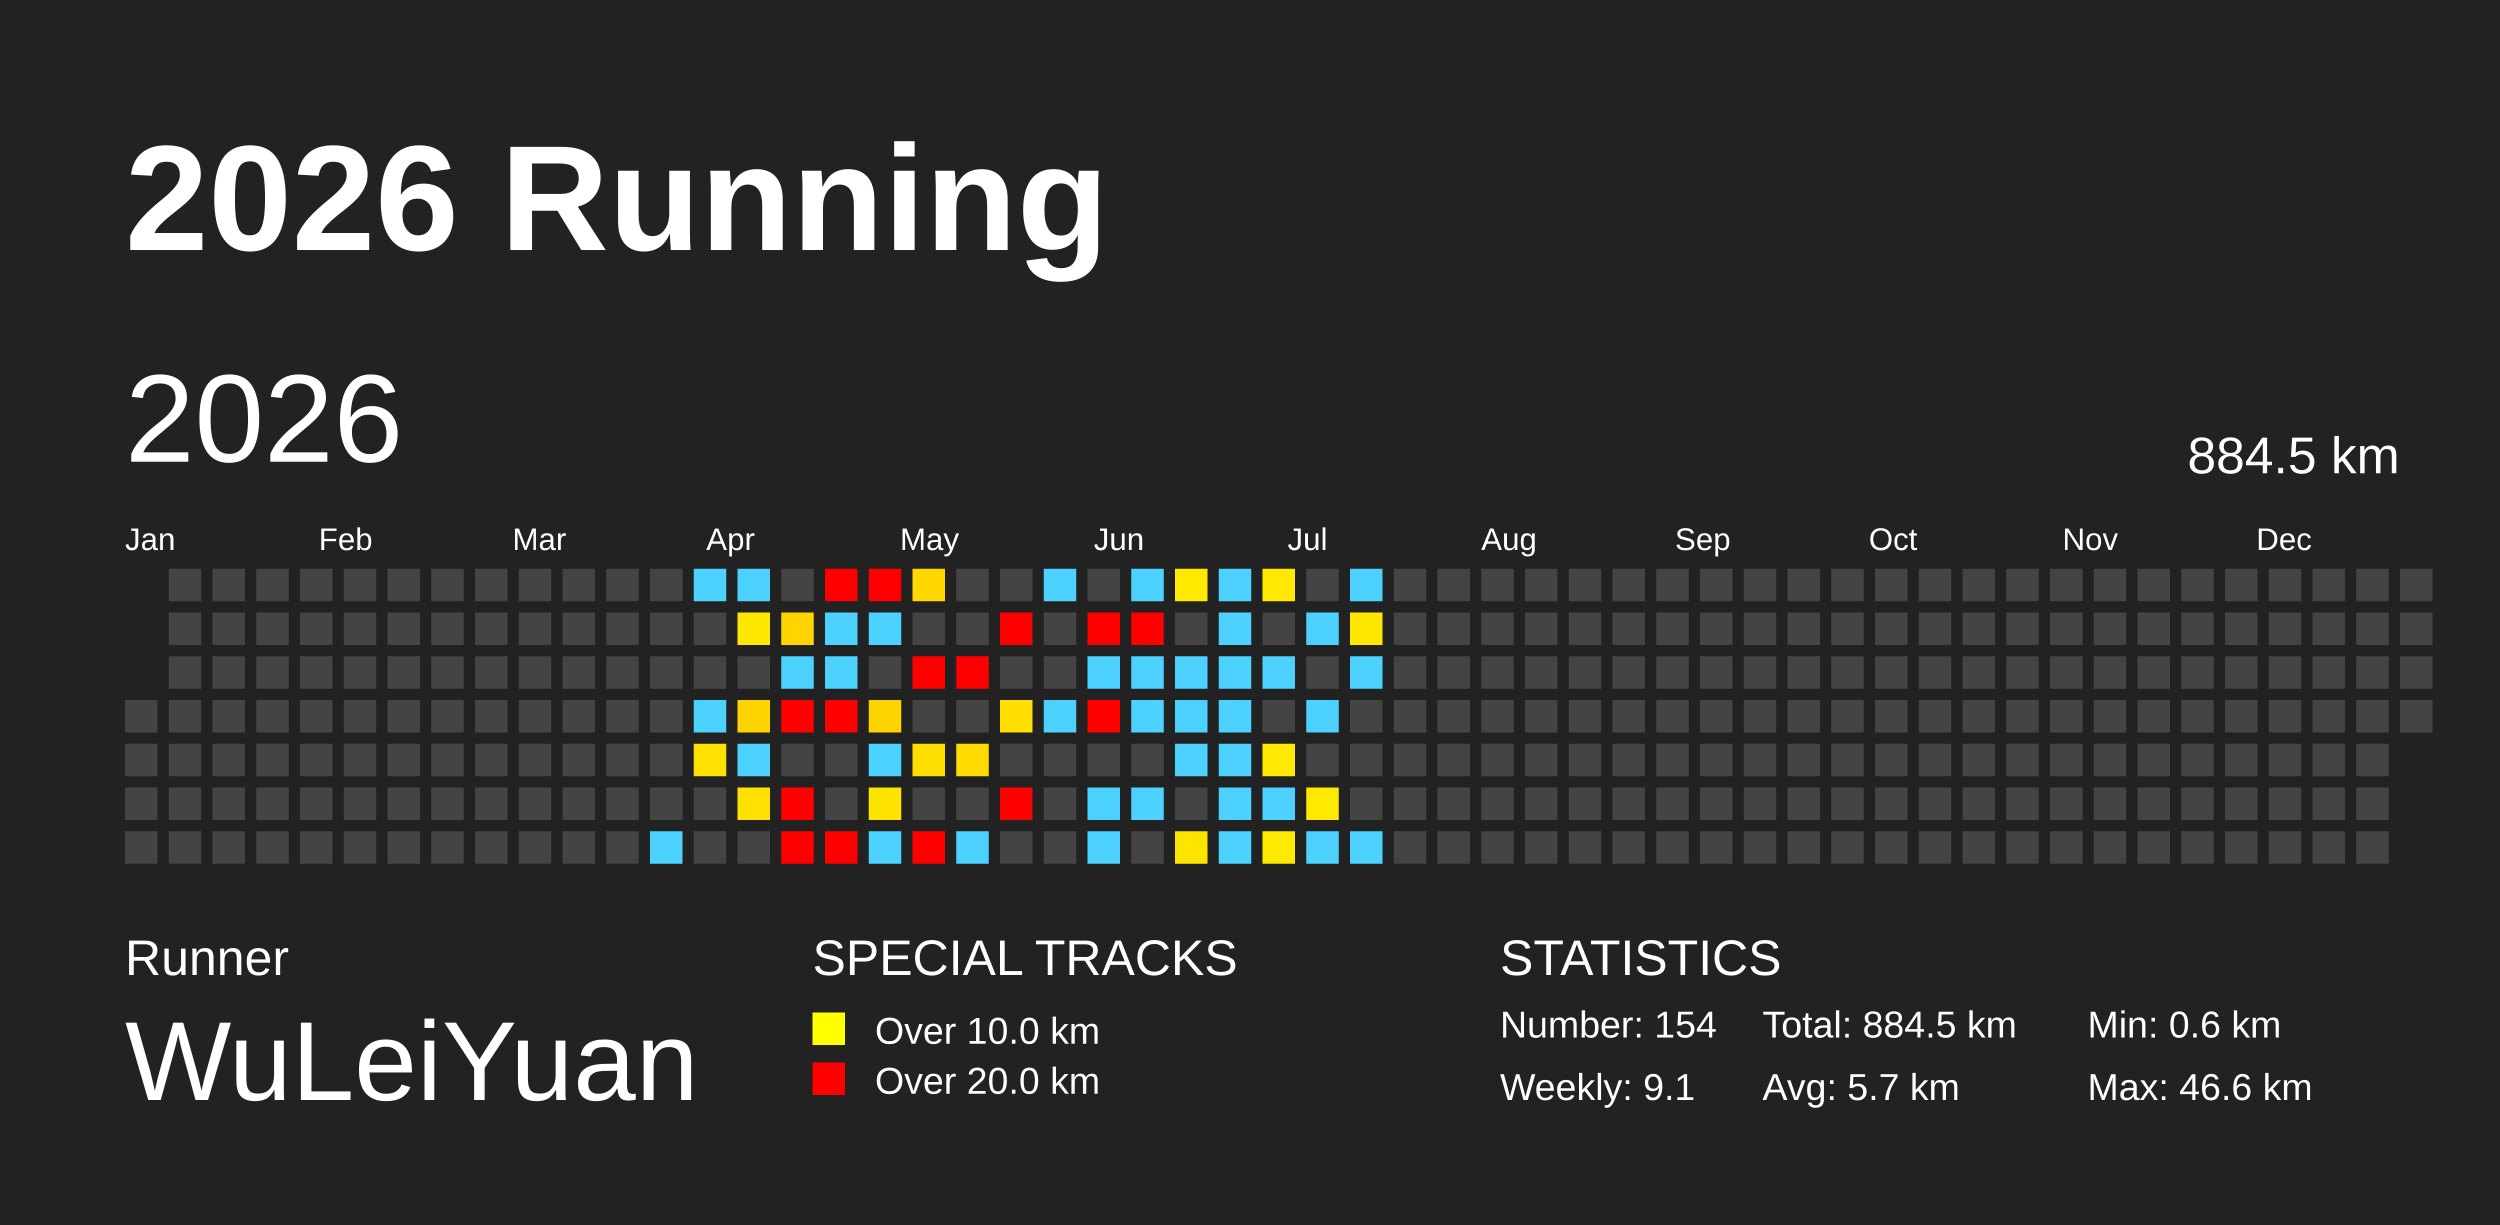
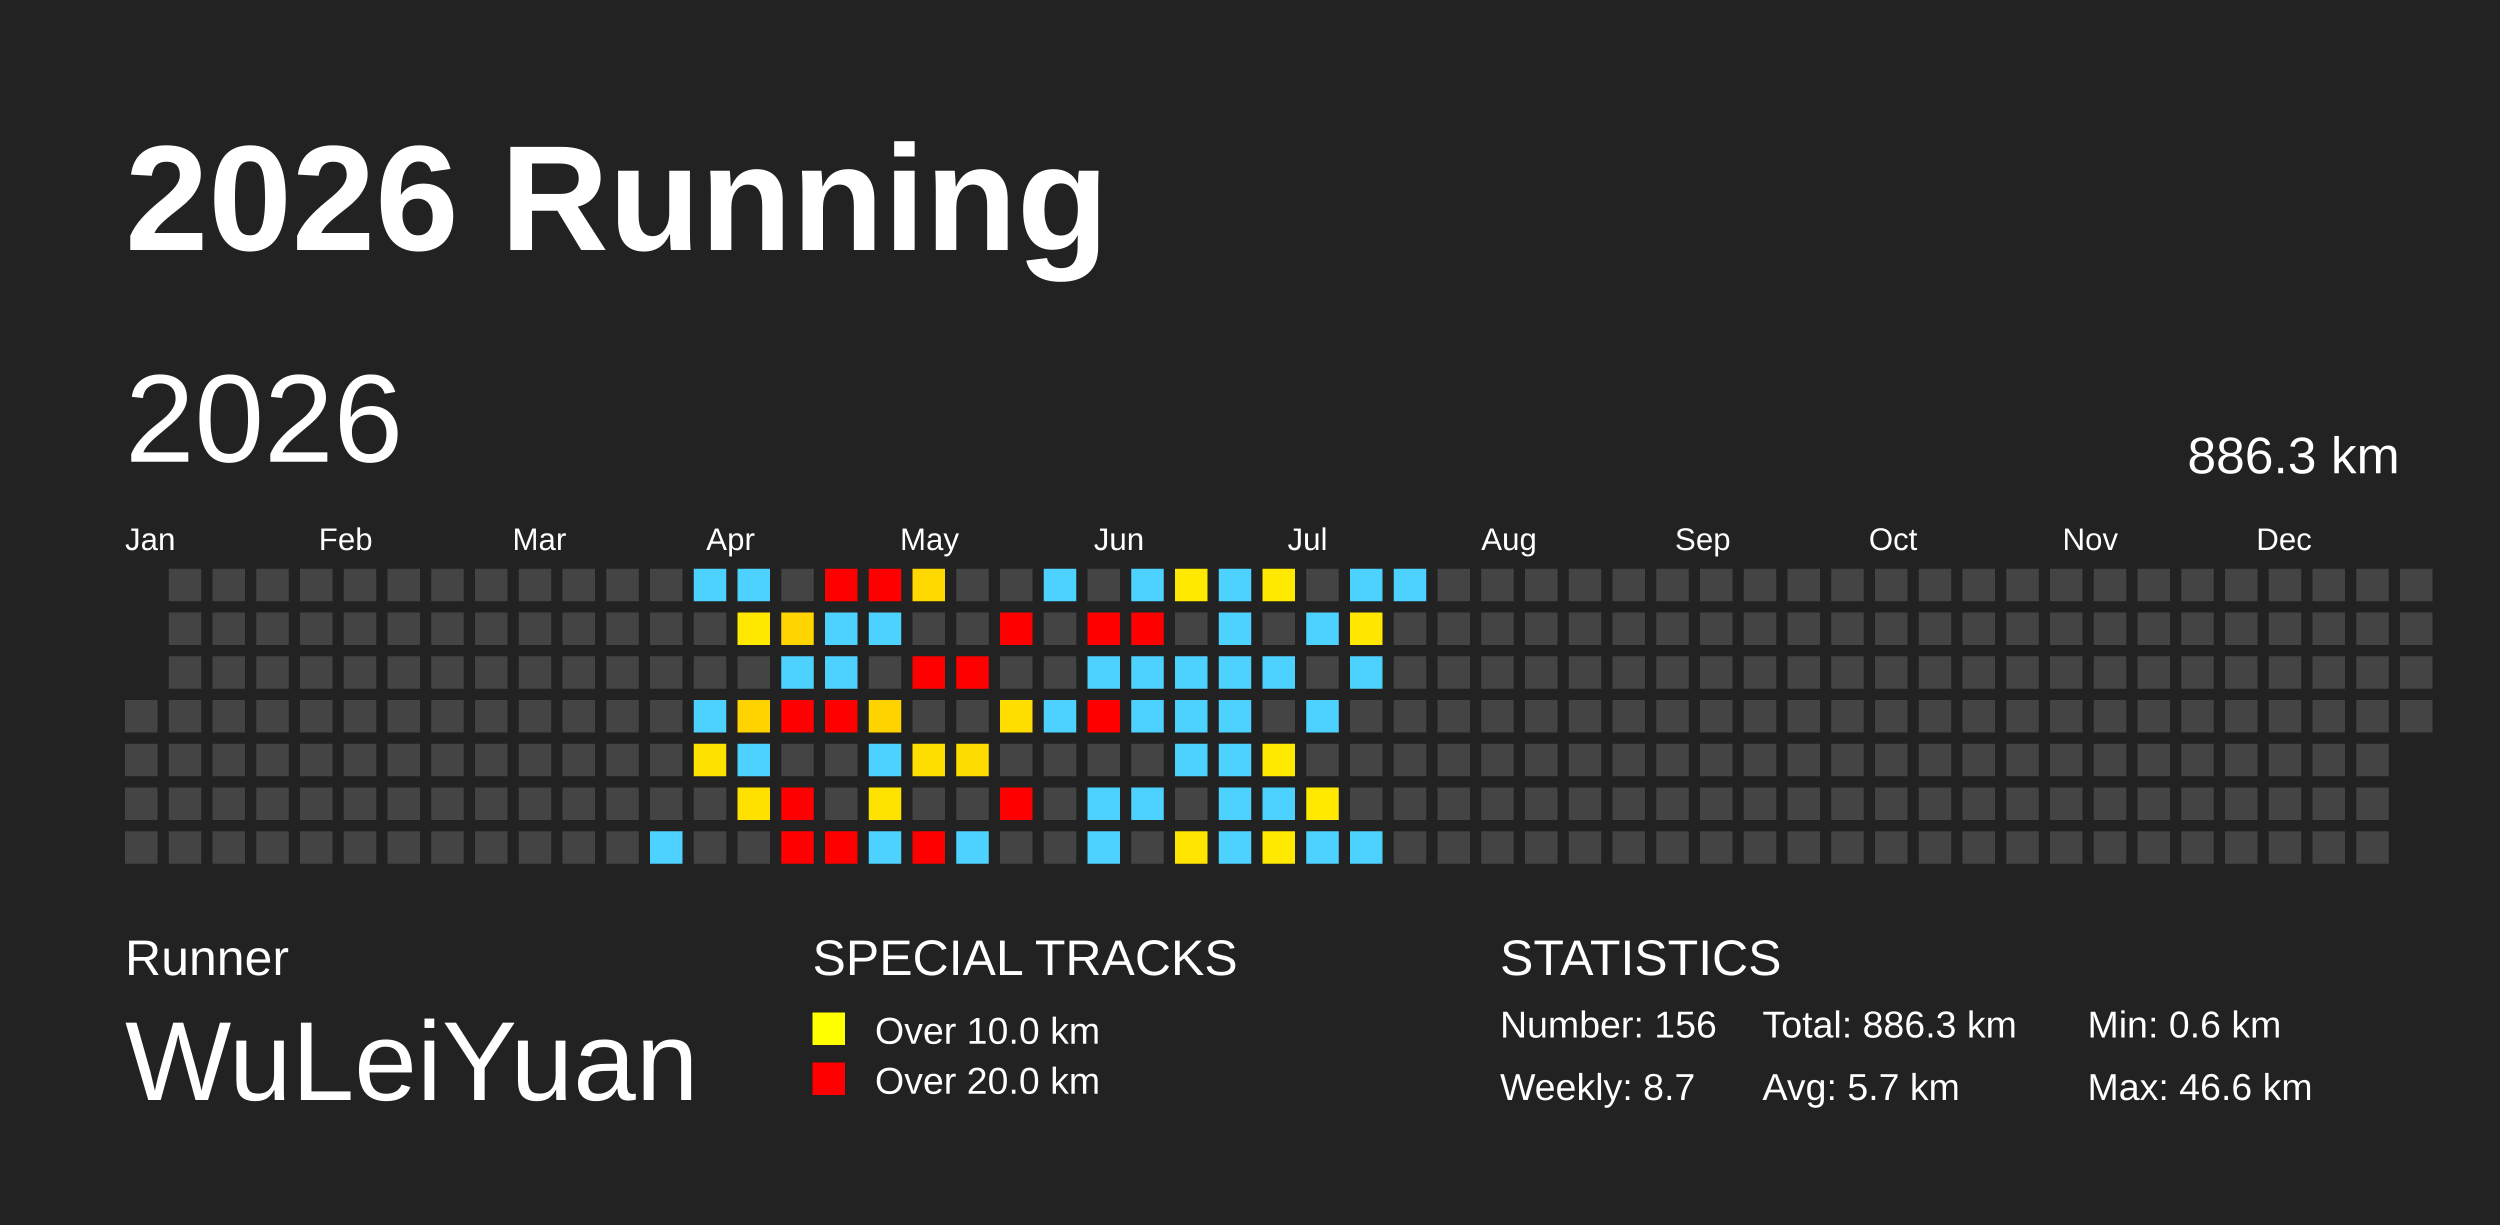
<svg xmlns="http://www.w3.org/2000/svg" baseProfile="full" height="98mm" version="1.1" viewBox="0,0,200,98" width="200mm">
  <defs />
  <rect fill="#222222" height="98" width="200" x="0" y="0" />
  <text fill="#FFFFFF" style="font-size:12px; font-family:Arial; font-weight:bold;" x="10" y="20">2026 Running</text>
  <text fill="#FFFFFF" style="font-size:4px; font-family:Arial" x="10" y="78">Runner</text>
  <text fill="#FFFFFF" style="font-size:9px; font-family:Arial" x="10" y="88">WuLeiYuan</text>
  <text fill="#FFFFFF" style="font-size:4px; font-family:Arial" x="65" y="78">SPECIAL TRACKS</text>
  <rect fill="yellow" height="2.6" width="2.6" x="65" y="81" />
  <text fill="#FFFFFF" style="font-size:3px; font-family:Arial" x="70" y="83.5">Over 10.0 km</text>
  <rect fill="red" height="2.6" width="2.6" x="65" y="85" />
  <text fill="#FFFFFF" style="font-size:3px; font-family:Arial" x="70" y="87.5">Over 20.0 km</text>
  <text fill="#FFFFFF" style="font-size:4px; font-family:Arial" x="120" y="78">STATISTICS</text>
-   <text fill="#FFFFFF" style="font-size:3px; font-family:Arial" x="120" y="83">Number: 154</text>
-   <text fill="#FFFFFF" style="font-size:3px; font-family:Arial" x="120" y="88">Weekly: 9.1</text>
-   <text fill="#FFFFFF" style="font-size:3px; font-family:Arial" x="141" y="83">Total: 884.5 km</text>
+   <text fill="#FFFFFF" style="font-size:3px; font-family:Arial" x="120" y="83">Number: 156</text>
+   <text fill="#FFFFFF" style="font-size:3px; font-family:Arial" x="120" y="88">Weekly: 8.7</text>
+   <text fill="#FFFFFF" style="font-size:3px; font-family:Arial" x="141" y="83">Total: 886.3 km</text>
  <text fill="#FFFFFF" style="font-size:3px; font-family:Arial" x="141" y="88">Avg: 5.7 km</text>
  <text fill="#FFFFFF" style="font-size:3px; font-family:Arial" x="167" y="83">Min: 0.6 km</text>
  <text fill="#FFFFFF" style="font-size:3px; font-family:Arial" x="167" y="88">Max: 46.6 km</text>
  <text dominant-baseline="hanging" fill="#FFFFFF" style="font-size:10.0px; font-family:Arial;" x="10" y="30">2026</text>
-   <text dominant-baseline="hanging" fill="#FFFFFF" style="font-size:4.125px; font-family:Arial;" x="175" y="35">884.5 km</text>
+   <text dominant-baseline="hanging" fill="#FFFFFF" style="font-size:4.125px; font-family:Arial;" x="175" y="35">886.3 km</text>
  <text fill="#FFFFFF" style="font-size:2.5px; font-family:Arial" x="10.0" y="44">Jan</text>
  <text fill="#FFFFFF" style="font-size:2.5px; font-family:Arial" x="25.5" y="44">Feb</text>
  <text fill="#FFFFFF" style="font-size:2.5px; font-family:Arial" x="41.0" y="44">Mar</text>
  <text fill="#FFFFFF" style="font-size:2.5px; font-family:Arial" x="56.5" y="44">Apr</text>
  <text fill="#FFFFFF" style="font-size:2.5px; font-family:Arial" x="72.0" y="44">May</text>
  <text fill="#FFFFFF" style="font-size:2.5px; font-family:Arial" x="87.5" y="44">Jun</text>
  <text fill="#FFFFFF" style="font-size:2.5px; font-family:Arial" x="103.0" y="44">Jul</text>
  <text fill="#FFFFFF" style="font-size:2.5px; font-family:Arial" x="118.5" y="44">Aug</text>
  <text fill="#FFFFFF" style="font-size:2.5px; font-family:Arial" x="134.0" y="44">Sep</text>
  <text fill="#FFFFFF" style="font-size:2.5px; font-family:Arial" x="149.5" y="44">Oct</text>
  <text fill="#FFFFFF" style="font-size:2.5px; font-family:Arial" x="165.0" y="44">Nov</text>
  <text fill="#FFFFFF" style="font-size:2.5px; font-family:Arial" x="180.5" y="44">Dec</text>
  <rect fill="#444444" height="2.6" width="2.6" x="10.0" y="56.0" />
  <rect fill="#444444" height="2.6" width="2.6" x="10.0" y="59.5" />
  <rect fill="#444444" height="2.6" width="2.6" x="10.0" y="63.0" />
  <rect fill="#444444" height="2.6" width="2.6" x="10.0" y="66.5" />
  <rect fill="#444444" height="2.6" width="2.6" x="13.5" y="45.5" />
  <rect fill="#444444" height="2.6" width="2.6" x="13.5" y="49.0" />
  <rect fill="#444444" height="2.6" width="2.6" x="13.5" y="52.5" />
  <rect fill="#444444" height="2.6" width="2.6" x="13.5" y="56.0" />
  <rect fill="#444444" height="2.6" width="2.6" x="13.5" y="59.5" />
  <rect fill="#444444" height="2.6" width="2.6" x="13.5" y="63.0" />
  <rect fill="#444444" height="2.6" width="2.6" x="13.5" y="66.5" />
  <rect fill="#444444" height="2.6" width="2.6" x="17.0" y="45.5" />
  <rect fill="#444444" height="2.6" width="2.6" x="17.0" y="49.0" />
  <rect fill="#444444" height="2.6" width="2.6" x="17.0" y="52.5" />
  <rect fill="#444444" height="2.6" width="2.6" x="17.0" y="56.0" />
  <rect fill="#444444" height="2.6" width="2.6" x="17.0" y="59.5" />
  <rect fill="#444444" height="2.6" width="2.6" x="17.0" y="63.0" />
  <rect fill="#444444" height="2.6" width="2.6" x="17.0" y="66.5" />
  <rect fill="#444444" height="2.6" width="2.6" x="20.5" y="45.5" />
  <rect fill="#444444" height="2.6" width="2.6" x="20.5" y="49.0" />
  <rect fill="#444444" height="2.6" width="2.6" x="20.5" y="52.5" />
  <rect fill="#444444" height="2.6" width="2.6" x="20.5" y="56.0" />
  <rect fill="#444444" height="2.6" width="2.6" x="20.5" y="59.5" />
  <rect fill="#444444" height="2.6" width="2.6" x="20.5" y="63.0" />
  <rect fill="#444444" height="2.6" width="2.6" x="20.5" y="66.5" />
  <rect fill="#444444" height="2.6" width="2.6" x="24.0" y="45.5" />
  <rect fill="#444444" height="2.6" width="2.6" x="24.0" y="49.0" />
  <rect fill="#444444" height="2.6" width="2.6" x="24.0" y="52.5" />
  <rect fill="#444444" height="2.6" width="2.6" x="24.0" y="56.0" />
  <rect fill="#444444" height="2.6" width="2.6" x="24.0" y="59.5" />
  <rect fill="#444444" height="2.6" width="2.6" x="24.0" y="63.0" />
  <rect fill="#444444" height="2.6" width="2.6" x="24.0" y="66.5" />
  <rect fill="#444444" height="2.6" width="2.6" x="27.5" y="45.5" />
  <rect fill="#444444" height="2.6" width="2.6" x="27.5" y="49.0" />
  <rect fill="#444444" height="2.6" width="2.6" x="27.5" y="52.5" />
  <rect fill="#444444" height="2.6" width="2.6" x="27.5" y="56.0" />
  <rect fill="#444444" height="2.6" width="2.6" x="27.5" y="59.5" />
  <rect fill="#444444" height="2.6" width="2.6" x="27.5" y="63.0" />
  <rect fill="#444444" height="2.6" width="2.6" x="27.5" y="66.5" />
  <rect fill="#444444" height="2.6" width="2.6" x="31.0" y="45.5" />
  <rect fill="#444444" height="2.6" width="2.6" x="31.0" y="49.0" />
  <rect fill="#444444" height="2.6" width="2.6" x="31.0" y="52.5" />
  <rect fill="#444444" height="2.6" width="2.6" x="31.0" y="56.0" />
  <rect fill="#444444" height="2.6" width="2.6" x="31.0" y="59.5" />
  <rect fill="#444444" height="2.6" width="2.6" x="31.0" y="63.0" />
  <rect fill="#444444" height="2.6" width="2.6" x="31.0" y="66.5" />
  <rect fill="#444444" height="2.6" width="2.6" x="34.5" y="45.5" />
  <rect fill="#444444" height="2.6" width="2.6" x="34.5" y="49.0" />
  <rect fill="#444444" height="2.6" width="2.6" x="34.5" y="52.5" />
  <rect fill="#444444" height="2.6" width="2.6" x="34.5" y="56.0" />
  <rect fill="#444444" height="2.6" width="2.6" x="34.5" y="59.5" />
  <rect fill="#444444" height="2.6" width="2.6" x="34.5" y="63.0" />
  <rect fill="#444444" height="2.6" width="2.6" x="34.5" y="66.5" />
  <rect fill="#444444" height="2.6" width="2.6" x="38.0" y="45.5" />
  <rect fill="#444444" height="2.6" width="2.6" x="38.0" y="49.0" />
  <rect fill="#444444" height="2.6" width="2.6" x="38.0" y="52.5" />
  <rect fill="#444444" height="2.6" width="2.6" x="38.0" y="56.0" />
  <rect fill="#444444" height="2.6" width="2.6" x="38.0" y="59.5" />
  <rect fill="#444444" height="2.6" width="2.6" x="38.0" y="63.0" />
  <rect fill="#444444" height="2.6" width="2.6" x="38.0" y="66.5" />
  <rect fill="#444444" height="2.6" width="2.6" x="41.5" y="45.5" />
  <rect fill="#444444" height="2.6" width="2.6" x="41.5" y="49.0" />
  <rect fill="#444444" height="2.6" width="2.6" x="41.5" y="52.5" />
  <rect fill="#444444" height="2.6" width="2.6" x="41.5" y="56.0" />
  <rect fill="#444444" height="2.6" width="2.6" x="41.5" y="59.5" />
  <rect fill="#444444" height="2.6" width="2.6" x="41.5" y="63.0" />
  <rect fill="#444444" height="2.6" width="2.6" x="41.5" y="66.5" />
  <rect fill="#444444" height="2.6" width="2.6" x="45.0" y="45.5" />
  <rect fill="#444444" height="2.6" width="2.6" x="45.0" y="49.0" />
  <rect fill="#444444" height="2.6" width="2.6" x="45.0" y="52.5" />
  <rect fill="#444444" height="2.6" width="2.6" x="45.0" y="56.0" />
  <rect fill="#444444" height="2.6" width="2.6" x="45.0" y="59.5" />
  <rect fill="#444444" height="2.6" width="2.6" x="45.0" y="63.0" />
  <rect fill="#444444" height="2.6" width="2.6" x="45.0" y="66.5" />
  <rect fill="#444444" height="2.6" width="2.6" x="48.5" y="45.5" />
  <rect fill="#444444" height="2.6" width="2.6" x="48.5" y="49.0" />
  <rect fill="#444444" height="2.6" width="2.6" x="48.5" y="52.5" />
  <rect fill="#444444" height="2.6" width="2.6" x="48.5" y="56.0" />
  <rect fill="#444444" height="2.6" width="2.6" x="48.5" y="59.5" />
  <rect fill="#444444" height="2.6" width="2.6" x="48.5" y="63.0" />
  <rect fill="#444444" height="2.6" width="2.6" x="48.5" y="66.5" />
  <rect fill="#444444" height="2.6" width="2.6" x="52.0" y="45.5" />
  <rect fill="#444444" height="2.6" width="2.6" x="52.0" y="49.0" />
  <rect fill="#444444" height="2.6" width="2.6" x="52.0" y="52.5" />
  <rect fill="#444444" height="2.6" width="2.6" x="52.0" y="56.0" />
  <rect fill="#444444" height="2.6" width="2.6" x="52.0" y="59.5" />
  <rect fill="#444444" height="2.6" width="2.6" x="52.0" y="63.0" />
  <rect fill="#4dd2ff" height="2.6" width="2.6" x="52.0" y="66.5" />
  <rect fill="#4dd2ff" height="2.6" width="2.6" x="55.5" y="45.5" />
  <rect fill="#444444" height="2.6" width="2.6" x="55.5" y="49.0" />
  <rect fill="#444444" height="2.6" width="2.6" x="55.5" y="52.5" />
  <rect fill="#4dd2ff" height="2.6" width="2.6" x="55.5" y="56.0" />
  <rect fill="#ffe100" height="2.6" width="2.6" x="55.5" y="59.5" />
  <rect fill="#444444" height="2.6" width="2.6" x="55.5" y="63.0" />
  <rect fill="#444444" height="2.6" width="2.6" x="55.5" y="66.5" />
  <rect fill="#4dd2ff" height="2.6" width="2.6" x="59.0" y="45.5" />
  <rect fill="#ffe800" height="2.6" width="2.6" x="59.0" y="49.0" />
  <rect fill="#444444" height="2.6" width="2.6" x="59.0" y="52.5" />
  <rect fill="#ffd300" height="2.6" width="2.6" x="59.0" y="56.0" />
  <rect fill="#4dd2ff" height="2.6" width="2.6" x="59.0" y="59.5" />
  <rect fill="#ffe100" height="2.6" width="2.6" x="59.0" y="63.0" />
  <rect fill="#444444" height="2.6" width="2.6" x="59.0" y="66.5" />
  <rect fill="#444444" height="2.6" width="2.6" x="62.5" y="45.5" />
  <rect fill="#ffd400" height="2.6" width="2.6" x="62.5" y="49.0" />
  <rect fill="#4dd2ff" height="2.6" width="2.6" x="62.5" y="52.5" />
  <rect fill="red" height="2.6" width="2.6" x="62.5" y="56.0" />
  <rect fill="#444444" height="2.6" width="2.6" x="62.5" y="59.5" />
  <rect fill="red" height="2.6" width="2.6" x="62.5" y="63.0" />
  <rect fill="red" height="2.6" width="2.6" x="62.5" y="66.5" />
  <rect fill="red" height="2.6" width="2.6" x="66.0" y="45.5" />
  <rect fill="#4dd2ff" height="2.6" width="2.6" x="66.0" y="49.0" />
  <rect fill="#4dd2ff" height="2.6" width="2.6" x="66.0" y="52.5" />
  <rect fill="red" height="2.6" width="2.6" x="66.0" y="56.0" />
  <rect fill="#444444" height="2.6" width="2.6" x="66.0" y="59.5" />
  <rect fill="#444444" height="2.6" width="2.6" x="66.0" y="63.0" />
  <rect fill="red" height="2.6" width="2.6" x="66.0" y="66.5" />
  <rect fill="red" height="2.6" width="2.6" x="69.5" y="45.5" />
  <rect fill="#4dd2ff" height="2.6" width="2.6" x="69.5" y="49.0" />
  <rect fill="#444444" height="2.6" width="2.6" x="69.5" y="52.5" />
  <rect fill="#ffd300" height="2.6" width="2.6" x="69.5" y="56.0" />
  <rect fill="#4dd2ff" height="2.6" width="2.6" x="69.5" y="59.5" />
  <rect fill="#ffe300" height="2.6" width="2.6" x="69.5" y="63.0" />
  <rect fill="#4dd2ff" height="2.6" width="2.6" x="69.5" y="66.5" />
  <rect fill="#ffd800" height="2.6" width="2.6" x="73.0" y="45.5" />
  <rect fill="#444444" height="2.6" width="2.6" x="73.0" y="49.0" />
  <rect fill="red" height="2.6" width="2.6" x="73.0" y="52.5" />
  <rect fill="#444444" height="2.6" width="2.6" x="73.0" y="56.0" />
  <rect fill="#ffdf00" height="2.6" width="2.6" x="73.0" y="59.5" />
  <rect fill="#444444" height="2.6" width="2.6" x="73.0" y="63.0" />
  <rect fill="red" height="2.6" width="2.6" x="73.0" y="66.5" />
  <rect fill="#444444" height="2.6" width="2.6" x="76.5" y="45.5" />
  <rect fill="#444444" height="2.6" width="2.6" x="76.5" y="49.0" />
  <rect fill="red" height="2.6" width="2.6" x="76.5" y="52.5" />
  <rect fill="#444444" height="2.6" width="2.6" x="76.5" y="56.0" />
  <rect fill="#ffdc00" height="2.6" width="2.6" x="76.5" y="59.5" />
  <rect fill="#444444" height="2.6" width="2.6" x="76.5" y="63.0" />
  <rect fill="#4dd2ff" height="2.6" width="2.6" x="76.5" y="66.5" />
  <rect fill="#444444" height="2.6" width="2.6" x="80.0" y="45.5" />
  <rect fill="red" height="2.6" width="2.6" x="80.0" y="49.0" />
  <rect fill="#444444" height="2.6" width="2.6" x="80.0" y="52.5" />
  <rect fill="#ffde00" height="2.6" width="2.6" x="80.0" y="56.0" />
  <rect fill="#444444" height="2.6" width="2.6" x="80.0" y="59.5" />
  <rect fill="red" height="2.6" width="2.6" x="80.0" y="63.0" />
  <rect fill="#444444" height="2.6" width="2.6" x="80.0" y="66.5" />
  <rect fill="#4dd2ff" height="2.6" width="2.6" x="83.5" y="45.5" />
  <rect fill="#444444" height="2.6" width="2.6" x="83.5" y="49.0" />
  <rect fill="#444444" height="2.6" width="2.6" x="83.5" y="52.5" />
  <rect fill="#4dd2ff" height="2.6" width="2.6" x="83.5" y="56.0" />
  <rect fill="#444444" height="2.6" width="2.6" x="83.5" y="59.5" />
  <rect fill="#444444" height="2.6" width="2.6" x="83.5" y="63.0" />
  <rect fill="#444444" height="2.6" width="2.6" x="83.5" y="66.5" />
  <rect fill="#444444" height="2.6" width="2.6" x="87.0" y="45.5" />
  <rect fill="red" height="2.6" width="2.6" x="87.0" y="49.0" />
  <rect fill="#4dd2ff" height="2.6" width="2.6" x="87.0" y="52.5" />
  <rect fill="red" height="2.6" width="2.6" x="87.0" y="56.0" />
  <rect fill="#444444" height="2.6" width="2.6" x="87.0" y="59.5" />
  <rect fill="#4dd2ff" height="2.6" width="2.6" x="87.0" y="63.0" />
  <rect fill="#4dd2ff" height="2.6" width="2.6" x="87.0" y="66.5" />
  <rect fill="#4dd2ff" height="2.6" width="2.6" x="90.5" y="45.5" />
  <rect fill="red" height="2.6" width="2.6" x="90.5" y="49.0" />
  <rect fill="#4dd2ff" height="2.6" width="2.6" x="90.5" y="52.5" />
  <rect fill="#4dd2ff" height="2.6" width="2.6" x="90.5" y="56.0" />
  <rect fill="#444444" height="2.6" width="2.6" x="90.5" y="59.5" />
  <rect fill="#4dd2ff" height="2.6" width="2.6" x="90.5" y="63.0" />
  <rect fill="#444444" height="2.6" width="2.6" x="90.5" y="66.5" />
  <rect fill="#ffe900" height="2.6" width="2.6" x="94.0" y="45.5" />
  <rect fill="#444444" height="2.6" width="2.6" x="94.0" y="49.0" />
  <rect fill="#4dd2ff" height="2.6" width="2.6" x="94.0" y="52.5" />
  <rect fill="#4dd2ff" height="2.6" width="2.6" x="94.0" y="56.0" />
  <rect fill="#4dd2ff" height="2.6" width="2.6" x="94.0" y="59.5" />
  <rect fill="#444444" height="2.6" width="2.6" x="94.0" y="63.0" />
  <rect fill="#ffe400" height="2.6" width="2.6" x="94.0" y="66.5" />
  <rect fill="#4dd2ff" height="2.6" width="2.6" x="97.5" y="45.5" />
  <rect fill="#4dd2ff" height="2.6" width="2.6" x="97.5" y="49.0" />
  <rect fill="#4dd2ff" height="2.6" width="2.6" x="97.5" y="52.5" />
  <rect fill="#4dd2ff" height="2.6" width="2.6" x="97.5" y="56.0" />
  <rect fill="#4dd2ff" height="2.6" width="2.6" x="97.5" y="59.5" />
  <rect fill="#4dd2ff" height="2.6" width="2.6" x="97.5" y="63.0" />
  <rect fill="#4dd2ff" height="2.6" width="2.6" x="97.5" y="66.5" />
  <rect fill="#ffe900" height="2.6" width="2.6" x="101.0" y="45.5" />
  <rect fill="#444444" height="2.6" width="2.6" x="101.0" y="49.0" />
  <rect fill="#4dd2ff" height="2.6" width="2.6" x="101.0" y="52.5" />
  <rect fill="#444444" height="2.6" width="2.6" x="101.0" y="56.0" />
  <rect fill="#ffe900" height="2.6" width="2.6" x="101.0" y="59.5" />
  <rect fill="#4dd2ff" height="2.6" width="2.6" x="101.0" y="63.0" />
  <rect fill="#ffe900" height="2.6" width="2.6" x="101.0" y="66.5" />
  <rect fill="#444444" height="2.6" width="2.6" x="104.5" y="45.5" />
  <rect fill="#4dd2ff" height="2.6" width="2.6" x="104.5" y="49.0" />
  <rect fill="#444444" height="2.6" width="2.6" x="104.5" y="52.5" />
  <rect fill="#4dd2ff" height="2.6" width="2.6" x="104.5" y="56.0" />
  <rect fill="#444444" height="2.6" width="2.6" x="104.5" y="59.5" />
  <rect fill="#ffe900" height="2.6" width="2.6" x="104.5" y="63.0" />
  <rect fill="#4dd2ff" height="2.6" width="2.6" x="104.5" y="66.5" />
  <rect fill="#4dd2ff" height="2.6" width="2.6" x="108.0" y="45.5" />
  <rect fill="#ffe700" height="2.6" width="2.6" x="108.0" y="49.0" />
  <rect fill="#4dd2ff" height="2.6" width="2.6" x="108.0" y="52.5" />
  <rect fill="#444444" height="2.6" width="2.6" x="108.0" y="56.0" />
  <rect fill="#444444" height="2.6" width="2.6" x="108.0" y="59.5" />
  <rect fill="#444444" height="2.6" width="2.6" x="108.0" y="63.0" />
  <rect fill="#4dd2ff" height="2.6" width="2.6" x="108.0" y="66.5" />
-   <rect fill="#444444" height="2.6" width="2.6" x="111.5" y="45.5" />
+   <rect fill="#4dd2ff" height="2.6" width="2.6" x="111.5" y="45.5" />
  <rect fill="#444444" height="2.6" width="2.6" x="111.5" y="49.0" />
  <rect fill="#444444" height="2.6" width="2.6" x="111.5" y="52.5" />
  <rect fill="#444444" height="2.6" width="2.6" x="111.5" y="56.0" />
  <rect fill="#444444" height="2.6" width="2.6" x="111.5" y="59.5" />
  <rect fill="#444444" height="2.6" width="2.6" x="111.5" y="63.0" />
  <rect fill="#444444" height="2.6" width="2.6" x="111.5" y="66.5" />
  <rect fill="#444444" height="2.6" width="2.6" x="115.0" y="45.5" />
  <rect fill="#444444" height="2.6" width="2.6" x="115.0" y="49.0" />
  <rect fill="#444444" height="2.6" width="2.6" x="115.0" y="52.5" />
  <rect fill="#444444" height="2.6" width="2.6" x="115.0" y="56.0" />
  <rect fill="#444444" height="2.6" width="2.6" x="115.0" y="59.5" />
  <rect fill="#444444" height="2.6" width="2.6" x="115.0" y="63.0" />
  <rect fill="#444444" height="2.6" width="2.6" x="115.0" y="66.5" />
  <rect fill="#444444" height="2.6" width="2.6" x="118.5" y="45.5" />
  <rect fill="#444444" height="2.6" width="2.6" x="118.5" y="49.0" />
  <rect fill="#444444" height="2.6" width="2.6" x="118.5" y="52.5" />
  <rect fill="#444444" height="2.6" width="2.6" x="118.5" y="56.0" />
  <rect fill="#444444" height="2.6" width="2.6" x="118.5" y="59.5" />
  <rect fill="#444444" height="2.6" width="2.6" x="118.5" y="63.0" />
  <rect fill="#444444" height="2.6" width="2.6" x="118.5" y="66.5" />
  <rect fill="#444444" height="2.6" width="2.6" x="122.0" y="45.5" />
  <rect fill="#444444" height="2.6" width="2.6" x="122.0" y="49.0" />
  <rect fill="#444444" height="2.6" width="2.6" x="122.0" y="52.5" />
  <rect fill="#444444" height="2.6" width="2.6" x="122.0" y="56.0" />
  <rect fill="#444444" height="2.6" width="2.6" x="122.0" y="59.5" />
  <rect fill="#444444" height="2.6" width="2.6" x="122.0" y="63.0" />
  <rect fill="#444444" height="2.6" width="2.6" x="122.0" y="66.5" />
  <rect fill="#444444" height="2.6" width="2.6" x="125.5" y="45.5" />
  <rect fill="#444444" height="2.6" width="2.6" x="125.5" y="49.0" />
  <rect fill="#444444" height="2.6" width="2.6" x="125.5" y="52.5" />
  <rect fill="#444444" height="2.6" width="2.6" x="125.5" y="56.0" />
  <rect fill="#444444" height="2.6" width="2.6" x="125.5" y="59.5" />
  <rect fill="#444444" height="2.6" width="2.6" x="125.5" y="63.0" />
  <rect fill="#444444" height="2.6" width="2.6" x="125.5" y="66.5" />
  <rect fill="#444444" height="2.6" width="2.6" x="129.0" y="45.5" />
  <rect fill="#444444" height="2.6" width="2.6" x="129.0" y="49.0" />
  <rect fill="#444444" height="2.6" width="2.6" x="129.0" y="52.5" />
  <rect fill="#444444" height="2.6" width="2.6" x="129.0" y="56.0" />
  <rect fill="#444444" height="2.6" width="2.6" x="129.0" y="59.5" />
  <rect fill="#444444" height="2.6" width="2.6" x="129.0" y="63.0" />
  <rect fill="#444444" height="2.6" width="2.6" x="129.0" y="66.5" />
  <rect fill="#444444" height="2.6" width="2.6" x="132.5" y="45.5" />
  <rect fill="#444444" height="2.6" width="2.6" x="132.5" y="49.0" />
  <rect fill="#444444" height="2.6" width="2.6" x="132.5" y="52.5" />
  <rect fill="#444444" height="2.6" width="2.6" x="132.5" y="56.0" />
  <rect fill="#444444" height="2.6" width="2.6" x="132.5" y="59.5" />
  <rect fill="#444444" height="2.6" width="2.6" x="132.5" y="63.0" />
  <rect fill="#444444" height="2.6" width="2.6" x="132.5" y="66.5" />
  <rect fill="#444444" height="2.6" width="2.6" x="136.0" y="45.5" />
  <rect fill="#444444" height="2.6" width="2.6" x="136.0" y="49.0" />
  <rect fill="#444444" height="2.6" width="2.6" x="136.0" y="52.5" />
  <rect fill="#444444" height="2.6" width="2.6" x="136.0" y="56.0" />
  <rect fill="#444444" height="2.6" width="2.6" x="136.0" y="59.5" />
  <rect fill="#444444" height="2.6" width="2.6" x="136.0" y="63.0" />
  <rect fill="#444444" height="2.6" width="2.6" x="136.0" y="66.5" />
  <rect fill="#444444" height="2.6" width="2.6" x="139.5" y="45.5" />
  <rect fill="#444444" height="2.6" width="2.6" x="139.5" y="49.0" />
  <rect fill="#444444" height="2.6" width="2.6" x="139.5" y="52.5" />
  <rect fill="#444444" height="2.6" width="2.6" x="139.5" y="56.0" />
  <rect fill="#444444" height="2.6" width="2.6" x="139.5" y="59.5" />
  <rect fill="#444444" height="2.6" width="2.6" x="139.5" y="63.0" />
  <rect fill="#444444" height="2.6" width="2.6" x="139.5" y="66.5" />
  <rect fill="#444444" height="2.6" width="2.6" x="143.0" y="45.5" />
  <rect fill="#444444" height="2.6" width="2.6" x="143.0" y="49.0" />
  <rect fill="#444444" height="2.6" width="2.6" x="143.0" y="52.5" />
  <rect fill="#444444" height="2.6" width="2.6" x="143.0" y="56.0" />
  <rect fill="#444444" height="2.6" width="2.6" x="143.0" y="59.5" />
  <rect fill="#444444" height="2.6" width="2.6" x="143.0" y="63.0" />
  <rect fill="#444444" height="2.6" width="2.6" x="143.0" y="66.5" />
  <rect fill="#444444" height="2.6" width="2.6" x="146.5" y="45.5" />
  <rect fill="#444444" height="2.6" width="2.6" x="146.5" y="49.0" />
  <rect fill="#444444" height="2.6" width="2.6" x="146.5" y="52.5" />
  <rect fill="#444444" height="2.6" width="2.6" x="146.5" y="56.0" />
  <rect fill="#444444" height="2.6" width="2.6" x="146.5" y="59.5" />
  <rect fill="#444444" height="2.6" width="2.6" x="146.5" y="63.0" />
  <rect fill="#444444" height="2.6" width="2.6" x="146.5" y="66.5" />
  <rect fill="#444444" height="2.6" width="2.6" x="150.0" y="45.5" />
  <rect fill="#444444" height="2.6" width="2.6" x="150.0" y="49.0" />
  <rect fill="#444444" height="2.6" width="2.6" x="150.0" y="52.5" />
  <rect fill="#444444" height="2.6" width="2.6" x="150.0" y="56.0" />
  <rect fill="#444444" height="2.6" width="2.6" x="150.0" y="59.5" />
  <rect fill="#444444" height="2.6" width="2.6" x="150.0" y="63.0" />
  <rect fill="#444444" height="2.6" width="2.6" x="150.0" y="66.5" />
  <rect fill="#444444" height="2.6" width="2.6" x="153.5" y="45.5" />
  <rect fill="#444444" height="2.6" width="2.6" x="153.5" y="49.0" />
  <rect fill="#444444" height="2.6" width="2.6" x="153.5" y="52.5" />
  <rect fill="#444444" height="2.6" width="2.6" x="153.5" y="56.0" />
  <rect fill="#444444" height="2.6" width="2.6" x="153.5" y="59.5" />
  <rect fill="#444444" height="2.6" width="2.6" x="153.5" y="63.0" />
  <rect fill="#444444" height="2.6" width="2.6" x="153.5" y="66.5" />
  <rect fill="#444444" height="2.6" width="2.6" x="157.0" y="45.5" />
  <rect fill="#444444" height="2.6" width="2.6" x="157.0" y="49.0" />
  <rect fill="#444444" height="2.6" width="2.6" x="157.0" y="52.5" />
  <rect fill="#444444" height="2.6" width="2.6" x="157.0" y="56.0" />
  <rect fill="#444444" height="2.6" width="2.6" x="157.0" y="59.5" />
  <rect fill="#444444" height="2.6" width="2.6" x="157.0" y="63.0" />
  <rect fill="#444444" height="2.6" width="2.6" x="157.0" y="66.5" />
  <rect fill="#444444" height="2.6" width="2.6" x="160.5" y="45.5" />
  <rect fill="#444444" height="2.6" width="2.6" x="160.5" y="49.0" />
  <rect fill="#444444" height="2.6" width="2.6" x="160.5" y="52.5" />
  <rect fill="#444444" height="2.6" width="2.6" x="160.5" y="56.0" />
  <rect fill="#444444" height="2.6" width="2.6" x="160.5" y="59.5" />
  <rect fill="#444444" height="2.6" width="2.6" x="160.5" y="63.0" />
  <rect fill="#444444" height="2.6" width="2.6" x="160.5" y="66.5" />
  <rect fill="#444444" height="2.6" width="2.6" x="164.0" y="45.5" />
  <rect fill="#444444" height="2.6" width="2.6" x="164.0" y="49.0" />
  <rect fill="#444444" height="2.6" width="2.6" x="164.0" y="52.5" />
  <rect fill="#444444" height="2.6" width="2.6" x="164.0" y="56.0" />
  <rect fill="#444444" height="2.6" width="2.6" x="164.0" y="59.5" />
  <rect fill="#444444" height="2.6" width="2.6" x="164.0" y="63.0" />
  <rect fill="#444444" height="2.6" width="2.6" x="164.0" y="66.5" />
  <rect fill="#444444" height="2.6" width="2.6" x="167.5" y="45.5" />
  <rect fill="#444444" height="2.6" width="2.6" x="167.5" y="49.0" />
  <rect fill="#444444" height="2.6" width="2.6" x="167.5" y="52.5" />
  <rect fill="#444444" height="2.6" width="2.6" x="167.5" y="56.0" />
  <rect fill="#444444" height="2.6" width="2.6" x="167.5" y="59.5" />
  <rect fill="#444444" height="2.6" width="2.6" x="167.5" y="63.0" />
  <rect fill="#444444" height="2.6" width="2.6" x="167.5" y="66.5" />
  <rect fill="#444444" height="2.6" width="2.6" x="171.0" y="45.5" />
  <rect fill="#444444" height="2.6" width="2.6" x="171.0" y="49.0" />
  <rect fill="#444444" height="2.6" width="2.6" x="171.0" y="52.5" />
  <rect fill="#444444" height="2.6" width="2.6" x="171.0" y="56.0" />
  <rect fill="#444444" height="2.6" width="2.6" x="171.0" y="59.5" />
  <rect fill="#444444" height="2.6" width="2.6" x="171.0" y="63.0" />
  <rect fill="#444444" height="2.6" width="2.6" x="171.0" y="66.5" />
  <rect fill="#444444" height="2.6" width="2.6" x="174.5" y="45.5" />
  <rect fill="#444444" height="2.6" width="2.6" x="174.5" y="49.0" />
  <rect fill="#444444" height="2.6" width="2.6" x="174.5" y="52.5" />
  <rect fill="#444444" height="2.6" width="2.6" x="174.5" y="56.0" />
  <rect fill="#444444" height="2.6" width="2.6" x="174.5" y="59.5" />
  <rect fill="#444444" height="2.6" width="2.6" x="174.5" y="63.0" />
  <rect fill="#444444" height="2.6" width="2.6" x="174.5" y="66.5" />
  <rect fill="#444444" height="2.6" width="2.6" x="178.0" y="45.5" />
  <rect fill="#444444" height="2.6" width="2.6" x="178.0" y="49.0" />
  <rect fill="#444444" height="2.6" width="2.6" x="178.0" y="52.5" />
  <rect fill="#444444" height="2.6" width="2.6" x="178.0" y="56.0" />
  <rect fill="#444444" height="2.6" width="2.6" x="178.0" y="59.5" />
  <rect fill="#444444" height="2.6" width="2.6" x="178.0" y="63.0" />
  <rect fill="#444444" height="2.6" width="2.6" x="178.0" y="66.5" />
  <rect fill="#444444" height="2.6" width="2.6" x="181.5" y="45.5" />
  <rect fill="#444444" height="2.6" width="2.6" x="181.5" y="49.0" />
  <rect fill="#444444" height="2.6" width="2.6" x="181.5" y="52.5" />
  <rect fill="#444444" height="2.6" width="2.6" x="181.5" y="56.0" />
  <rect fill="#444444" height="2.6" width="2.6" x="181.5" y="59.5" />
  <rect fill="#444444" height="2.6" width="2.6" x="181.5" y="63.0" />
  <rect fill="#444444" height="2.6" width="2.6" x="181.5" y="66.5" />
  <rect fill="#444444" height="2.6" width="2.6" x="185.0" y="45.5" />
  <rect fill="#444444" height="2.6" width="2.6" x="185.0" y="49.0" />
  <rect fill="#444444" height="2.6" width="2.6" x="185.0" y="52.5" />
  <rect fill="#444444" height="2.6" width="2.6" x="185.0" y="56.0" />
  <rect fill="#444444" height="2.6" width="2.6" x="185.0" y="59.5" />
  <rect fill="#444444" height="2.6" width="2.6" x="185.0" y="63.0" />
  <rect fill="#444444" height="2.6" width="2.6" x="185.0" y="66.5" />
  <rect fill="#444444" height="2.6" width="2.6" x="188.5" y="45.5" />
  <rect fill="#444444" height="2.6" width="2.6" x="188.5" y="49.0" />
  <rect fill="#444444" height="2.6" width="2.6" x="188.5" y="52.5" />
  <rect fill="#444444" height="2.6" width="2.6" x="188.5" y="56.0" />
  <rect fill="#444444" height="2.6" width="2.6" x="188.5" y="59.5" />
  <rect fill="#444444" height="2.6" width="2.6" x="188.5" y="63.0" />
  <rect fill="#444444" height="2.6" width="2.6" x="188.5" y="66.5" />
  <rect fill="#444444" height="2.6" width="2.6" x="192.0" y="45.5" />
  <rect fill="#444444" height="2.6" width="2.6" x="192.0" y="49.0" />
  <rect fill="#444444" height="2.6" width="2.6" x="192.0" y="52.5" />
  <rect fill="#444444" height="2.6" width="2.6" x="192.0" y="56.0" />
</svg>
